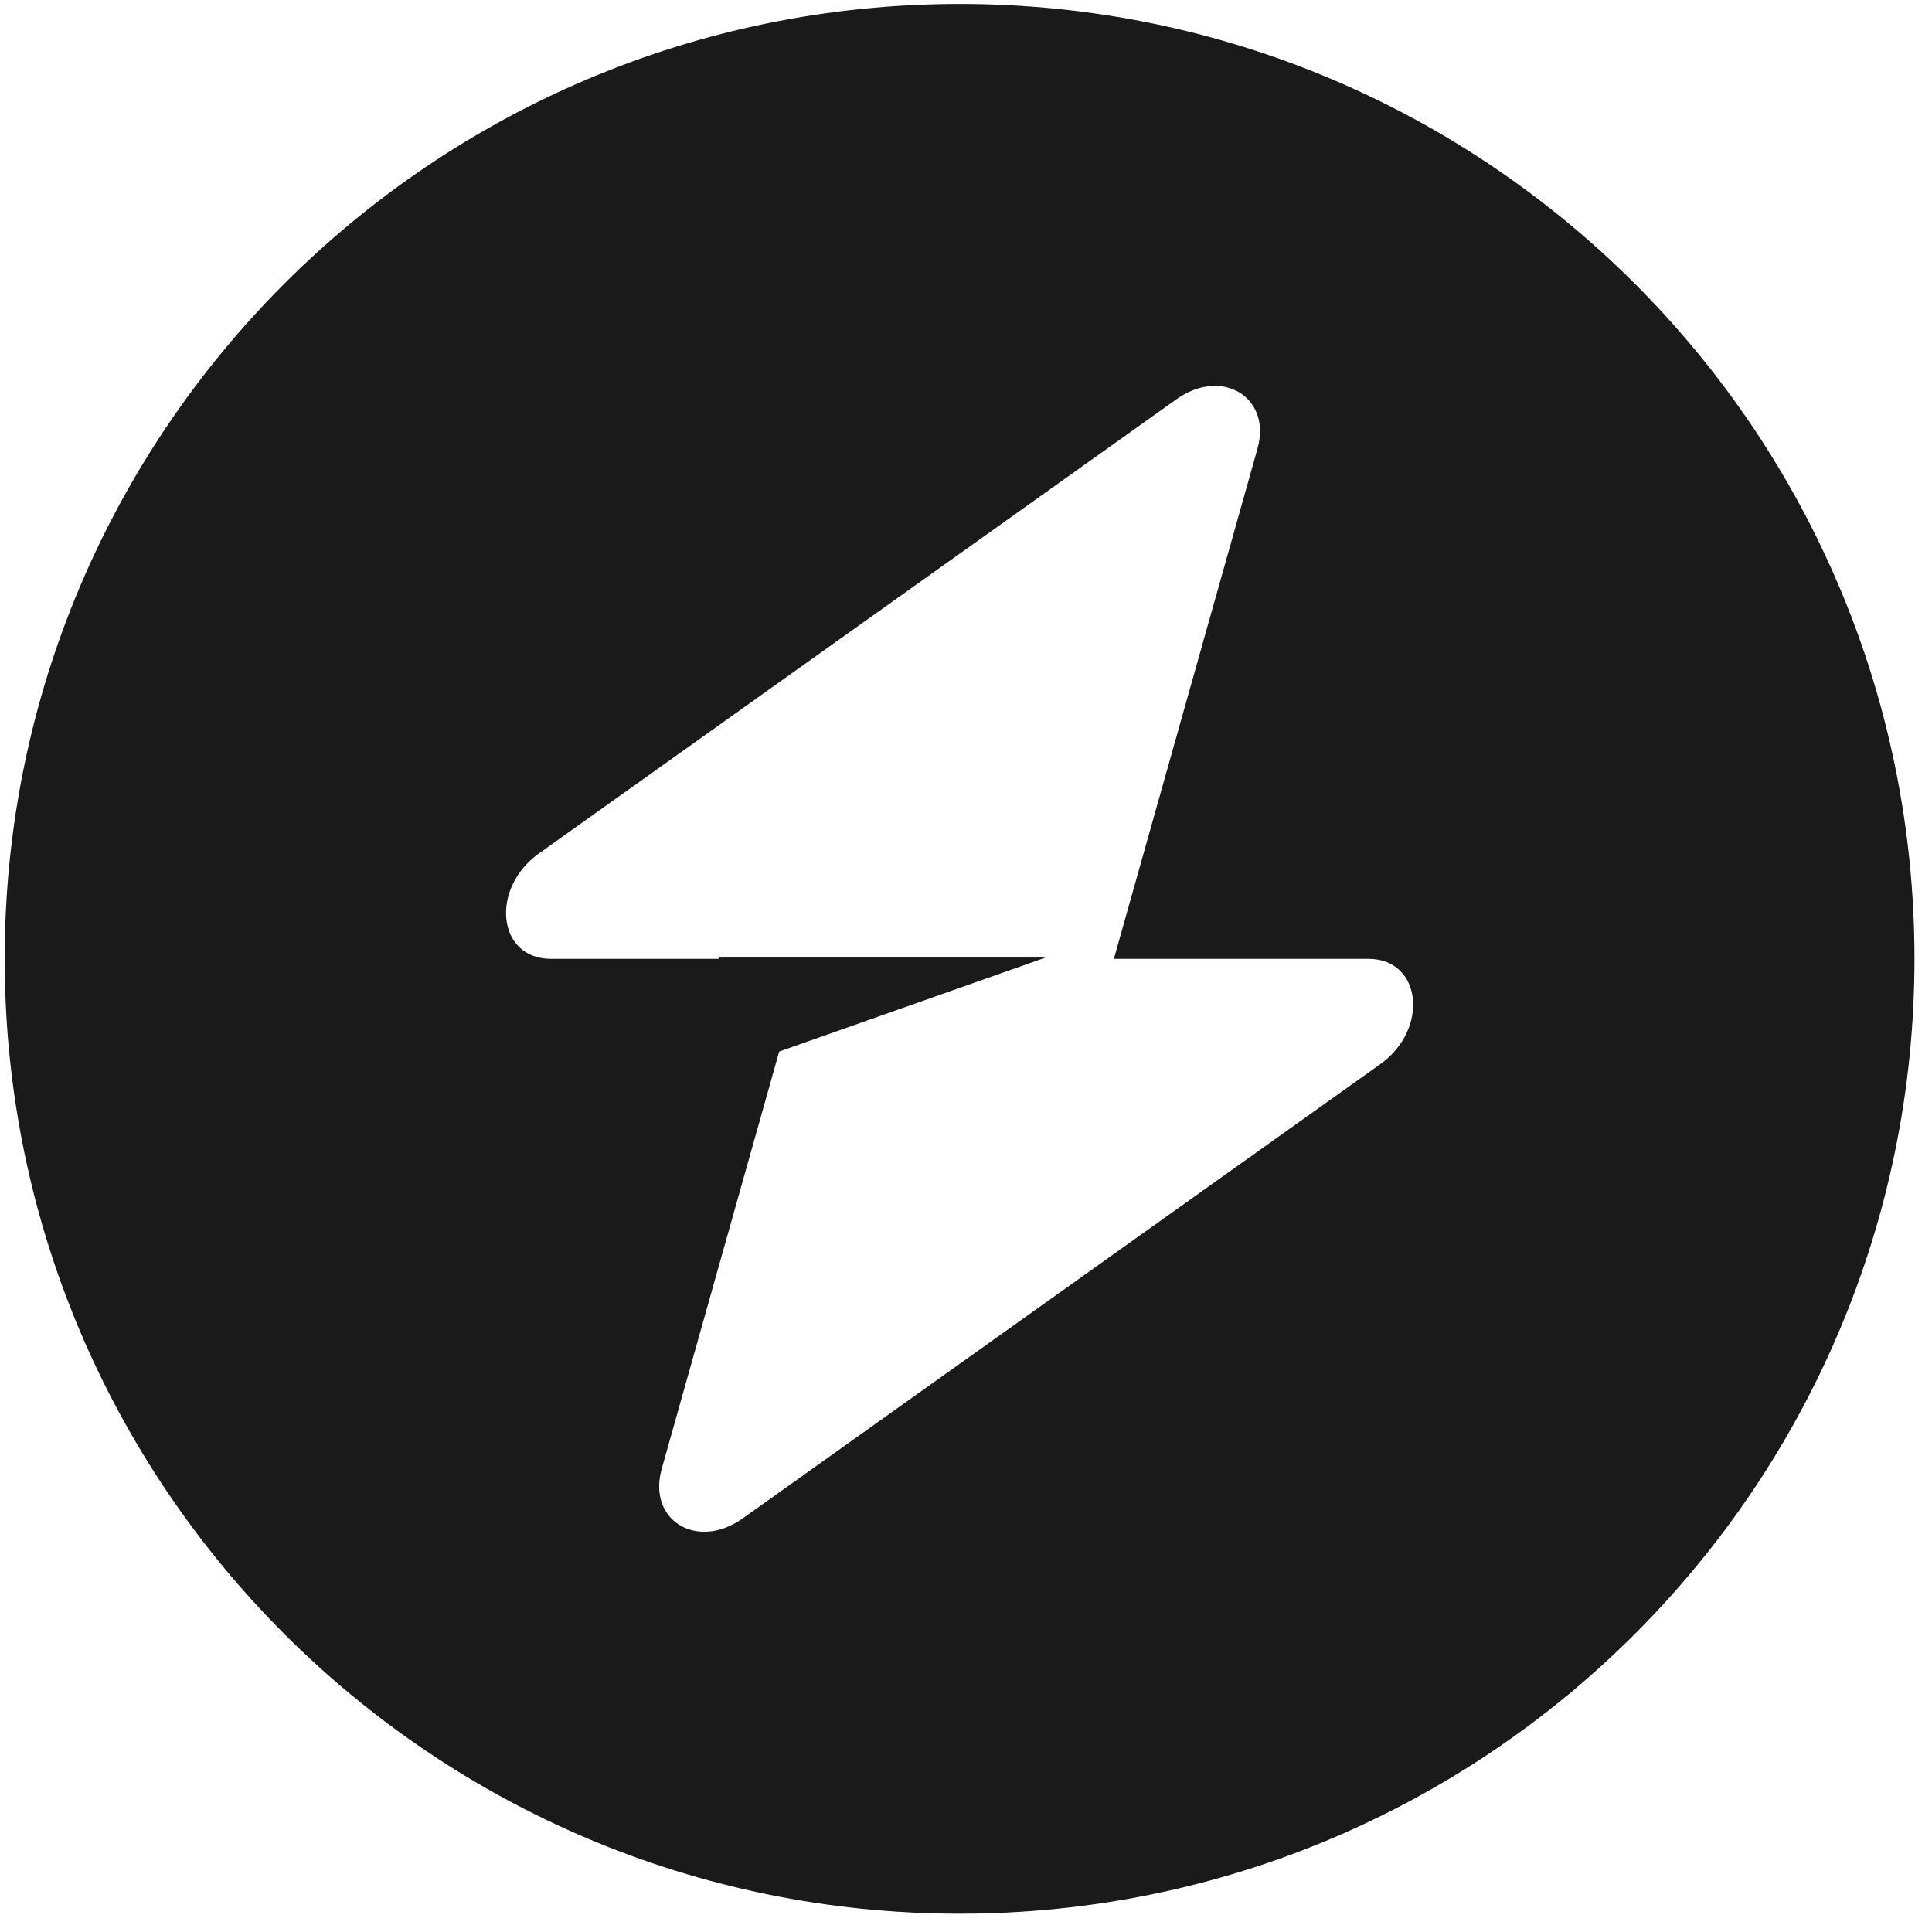
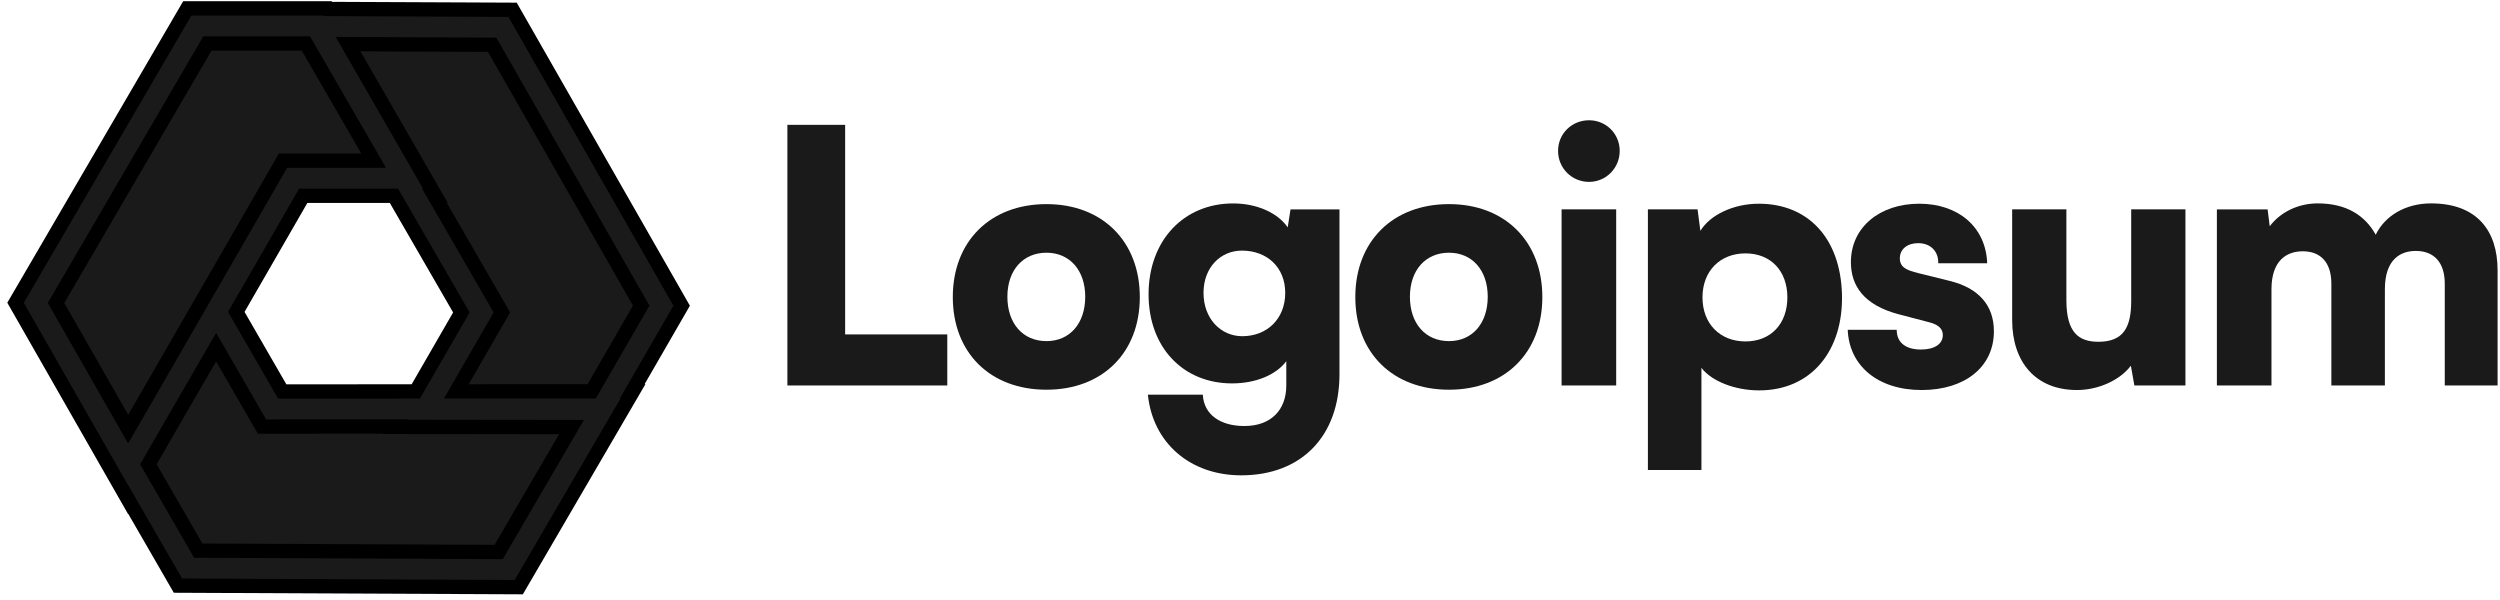
- <svg xmlns="http://www.w3.org/2000/svg" width="42" height="42" viewBox="0 0 42 42" fill="none">
-   <path fill-rule="evenodd" clip-rule="evenodd" d="M20.861 41.602C32.325 41.602 41.619 32.309 41.619 20.844C41.619 9.38 32.325 0.086 20.861 0.086C9.396 0.086 0.102 9.38 0.102 20.844C0.102 32.309 9.396 41.602 20.861 41.602ZM27.336 9.756C27.652 8.636 26.565 7.974 25.573 8.681L11.72 18.55C10.644 19.317 10.813 20.844 11.974 20.844H15.622V20.816H22.731L16.939 22.86L14.385 31.932C14.07 33.052 15.156 33.714 16.148 33.007L30.001 23.138C31.078 22.372 30.908 20.844 29.747 20.844H24.215L27.336 9.756Z" fill="#1A1A1A" />
+ <svg xmlns="http://www.w3.org/2000/svg" width="175" height="42" viewBox="0 0 175 42" fill="none">
+   <path d="M13.163 39.769L8.963 32.494L15.127 21.847L19.044 28.632L42.166 28.62L35.605 39.87L13.163 39.769Z" fill="#1A1A1A" />
+   <path d="M46.298 21.398L42.098 28.673L29.795 28.658L33.712 21.873L22.14 1.854L35.164 1.912L46.298 21.398Z" fill="#1A1A1A" />
+   <path d="M13.812 1.815H22.212L28.351 12.477L20.516 12.477L8.966 32.508L2.503 21.201L13.812 1.815Z" fill="#1A1A1A" />
+   <path d="M13.109 0.586H22.925L22.949 0.628L23.237 0.629L35.88 0.685L47.716 21.399L44.69 26.64L44.257 27.39H44.309L36.313 41.101L12.456 40.994L9.405 35.709L8.972 34.96L8.964 34.974L1.088 21.193L13.109 0.586ZM24.8 3.844L30.478 13.704H30.411L30.845 14.454L35.132 21.871L32.375 26.647L31.942 27.397L32.808 27.397L41.131 27.392L41.42 27.392L41.564 27.142L44.74 21.641L44.884 21.392L44.741 21.143L34.594 3.385L34.451 3.135L34.162 3.133L25.236 3.094L24.367 3.09L24.8 3.844ZM21.556 3.292L21.411 3.042H21.123H14.807H14.52L14.375 3.29L4.07 20.956L3.924 21.206L4.067 21.456L8.54 29.282L8.971 30.036L9.407 29.284L10.08 28.121L10.081 28.12L19.81 11.248L25.288 11.248L26.155 11.248L25.721 10.497L21.556 3.292ZM16.685 21.583L16.541 21.833L16.685 22.083L19.612 27.154L19.757 27.404L20.046 27.404L28.816 27.399L29.105 27.399L29.249 27.149L32.152 22.122L32.296 21.872L32.151 21.622L27.719 13.953L27.575 13.704L27.286 13.704L21.517 13.703L21.228 13.703L21.084 13.954L16.685 21.583ZM10.533 32.252L10.389 32.501L10.533 32.751L13.734 38.296L13.878 38.545L14.165 38.546L34.617 38.638L34.906 38.639L35.051 38.389L39.567 30.647L40.005 29.896L39.136 29.895L27.672 29.881L27.687 29.855L26.82 29.856L18.339 29.861L15.562 25.05L15.129 24.301L14.696 25.049L12.207 29.348L12.207 29.349L10.533 32.252Z" fill="#1A1A1A" stroke="black" />
+   <path d="M111.234 12.732C112.418 12.732 113.379 11.771 113.379 10.563C113.379 9.355 112.418 8.418 111.234 8.418C110.026 8.418 109.065 9.355 109.065 10.563C109.065 11.771 110.026 12.732 111.234 12.732ZM109.311 26.983H113.133V14.655H109.311V26.983Z" fill="#1A1A1A" />
+   <path d="M115.353 32.899H119.1V25.749C119.815 26.686 121.442 27.327 123.143 27.327C126.817 27.327 129.036 24.517 128.938 20.621C128.838 16.652 126.546 14.26 123.119 14.26C121.368 14.26 119.716 15.024 119.026 16.159L118.829 14.655H115.353V32.899ZM119.174 20.818C119.174 18.969 120.407 17.737 122.182 17.737C123.982 17.737 125.116 18.994 125.116 20.818C125.116 22.643 123.982 23.9 122.182 23.9C120.407 23.9 119.174 22.667 119.174 20.818Z" fill="#1A1A1A" />
+   <path d="M129.341 23.087C129.439 25.577 131.413 27.302 134.518 27.302C137.502 27.302 139.573 25.724 139.573 23.185C139.573 21.361 138.488 20.153 136.466 19.66L134.272 19.117C133.483 18.92 132.989 18.723 132.989 18.082C132.989 17.441 133.507 17.021 134.272 17.021C135.134 17.021 135.701 17.589 135.677 18.427H139.104C139.006 15.863 137.057 14.26 134.345 14.26C131.609 14.26 129.563 15.887 129.563 18.353C129.563 20.005 130.475 21.361 132.916 22.002L135.085 22.569C135.726 22.741 135.997 23.037 135.997 23.456C135.997 24.073 135.43 24.467 134.469 24.467C133.36 24.467 132.769 23.949 132.769 23.087H129.341Z" fill="#1A1A1A" />
+   <path d="M145.387 27.302C146.891 27.302 148.395 26.612 149.16 25.601L149.406 26.981H152.981V14.654H149.184V21.064C149.184 22.913 148.642 23.924 146.891 23.924C145.535 23.924 144.647 23.308 144.647 21.015V14.654H140.851V22.396C140.851 25.33 142.478 27.302 145.387 27.302Z" fill="#1A1A1A" />
+   <path d="M159.003 26.983V20.253C159.003 18.182 160.113 17.59 161.198 17.59C162.406 17.59 163.195 18.329 163.195 19.858V26.983H166.942V20.253C166.942 18.157 168.026 17.565 169.111 17.565C170.32 17.565 171.134 18.305 171.134 19.858V26.983H174.831V18.921C174.831 16.11 173.352 14.237 170.172 14.237C168.397 14.237 166.942 15.1 166.301 16.431C165.561 15.1 164.28 14.237 162.233 14.237C160.877 14.237 159.619 14.853 158.881 15.839L158.732 14.656H155.182V26.983H159.003Z" fill="#1A1A1A" />
+   <path d="M59.16 8.739H55.117V26.983H66.31V23.409H59.16V8.739Z" fill="#1A1A1A" />
+   <path d="M66.696 20.796C66.696 24.692 69.309 27.28 73.254 27.28C77.174 27.28 79.787 24.692 79.787 20.796C79.787 16.901 77.174 14.288 73.254 14.288C69.309 14.288 66.696 16.901 66.696 20.796ZM70.517 20.772C70.517 18.923 71.602 17.69 73.254 17.69C74.881 17.69 75.966 18.923 75.966 20.772C75.966 22.645 74.881 23.878 73.254 23.878C71.602 23.878 70.517 22.645 70.517 20.772Z" fill="#1A1A1A" />
+   <path d="M80.4 20.6C80.4 24.323 82.817 26.838 86.243 26.838C87.895 26.838 89.325 26.246 90.04 25.285V26.986C90.04 28.687 88.98 29.821 87.106 29.821C85.43 29.821 84.271 29.032 84.197 27.627H80.351C80.696 31.005 83.309 33.273 86.884 33.273C91.1 33.273 93.763 30.536 93.763 26.197V14.659H90.336L90.139 15.916C89.448 14.905 87.994 14.24 86.317 14.24C82.866 14.24 80.4 16.828 80.4 20.6ZM84.246 20.502C84.246 18.727 85.43 17.543 86.934 17.543C88.684 17.543 89.966 18.702 89.966 20.502C89.966 22.302 88.709 23.534 86.958 23.534C85.454 23.534 84.246 22.302 84.246 20.502Z" fill="#1A1A1A" />
+   <path d="M94.872 20.796C94.872 24.692 97.486 27.28 101.43 27.28C105.35 27.28 107.964 24.692 107.964 20.796C107.964 16.901 105.35 14.288 101.43 14.288C97.486 14.288 94.872 16.901 94.872 20.796ZM98.694 20.772C98.694 18.923 99.779 17.69 101.43 17.69C103.058 17.69 104.142 18.923 104.142 20.772C104.142 22.645 103.058 23.878 101.43 23.878C99.779 23.878 98.694 22.645 98.694 20.772Z" fill="#1A1A1A" />
</svg>
